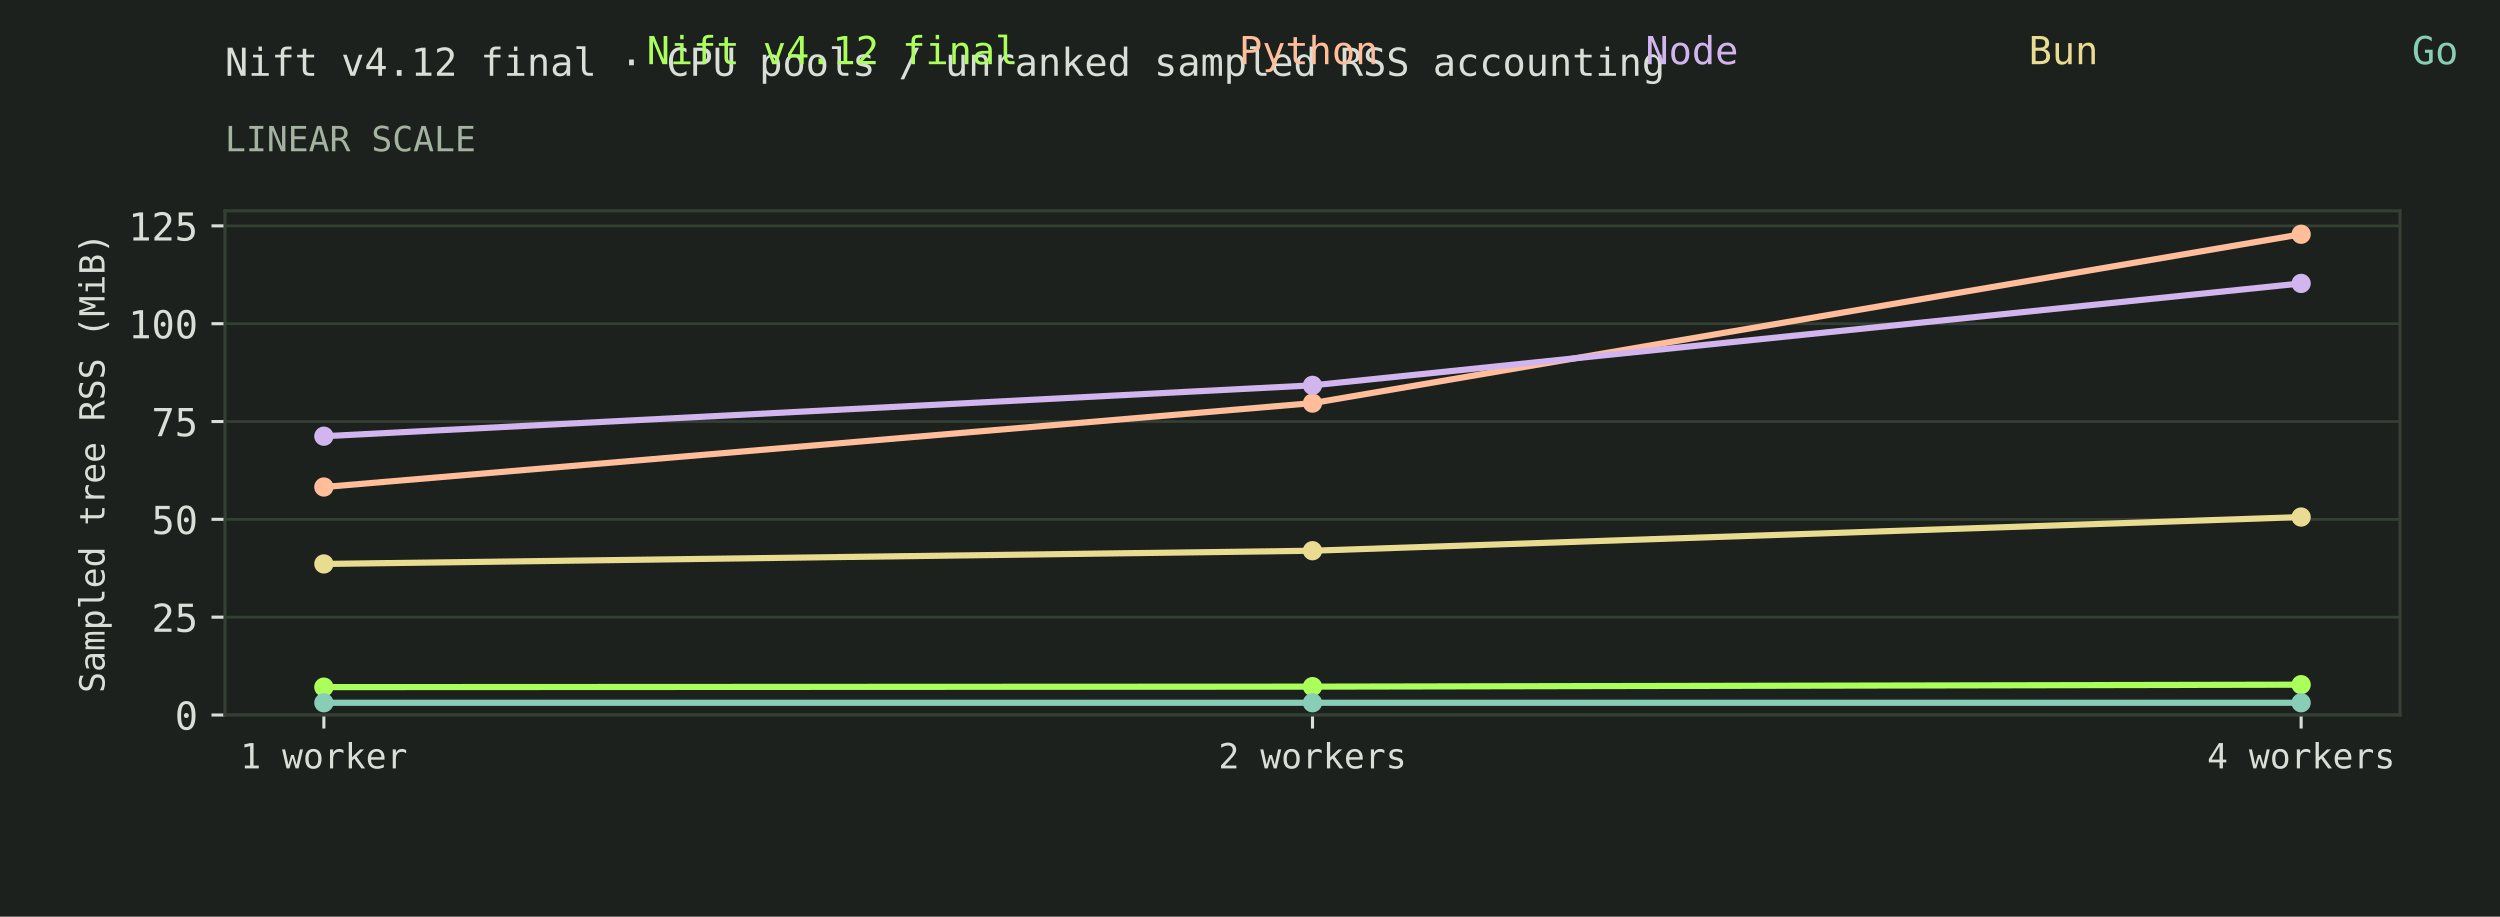
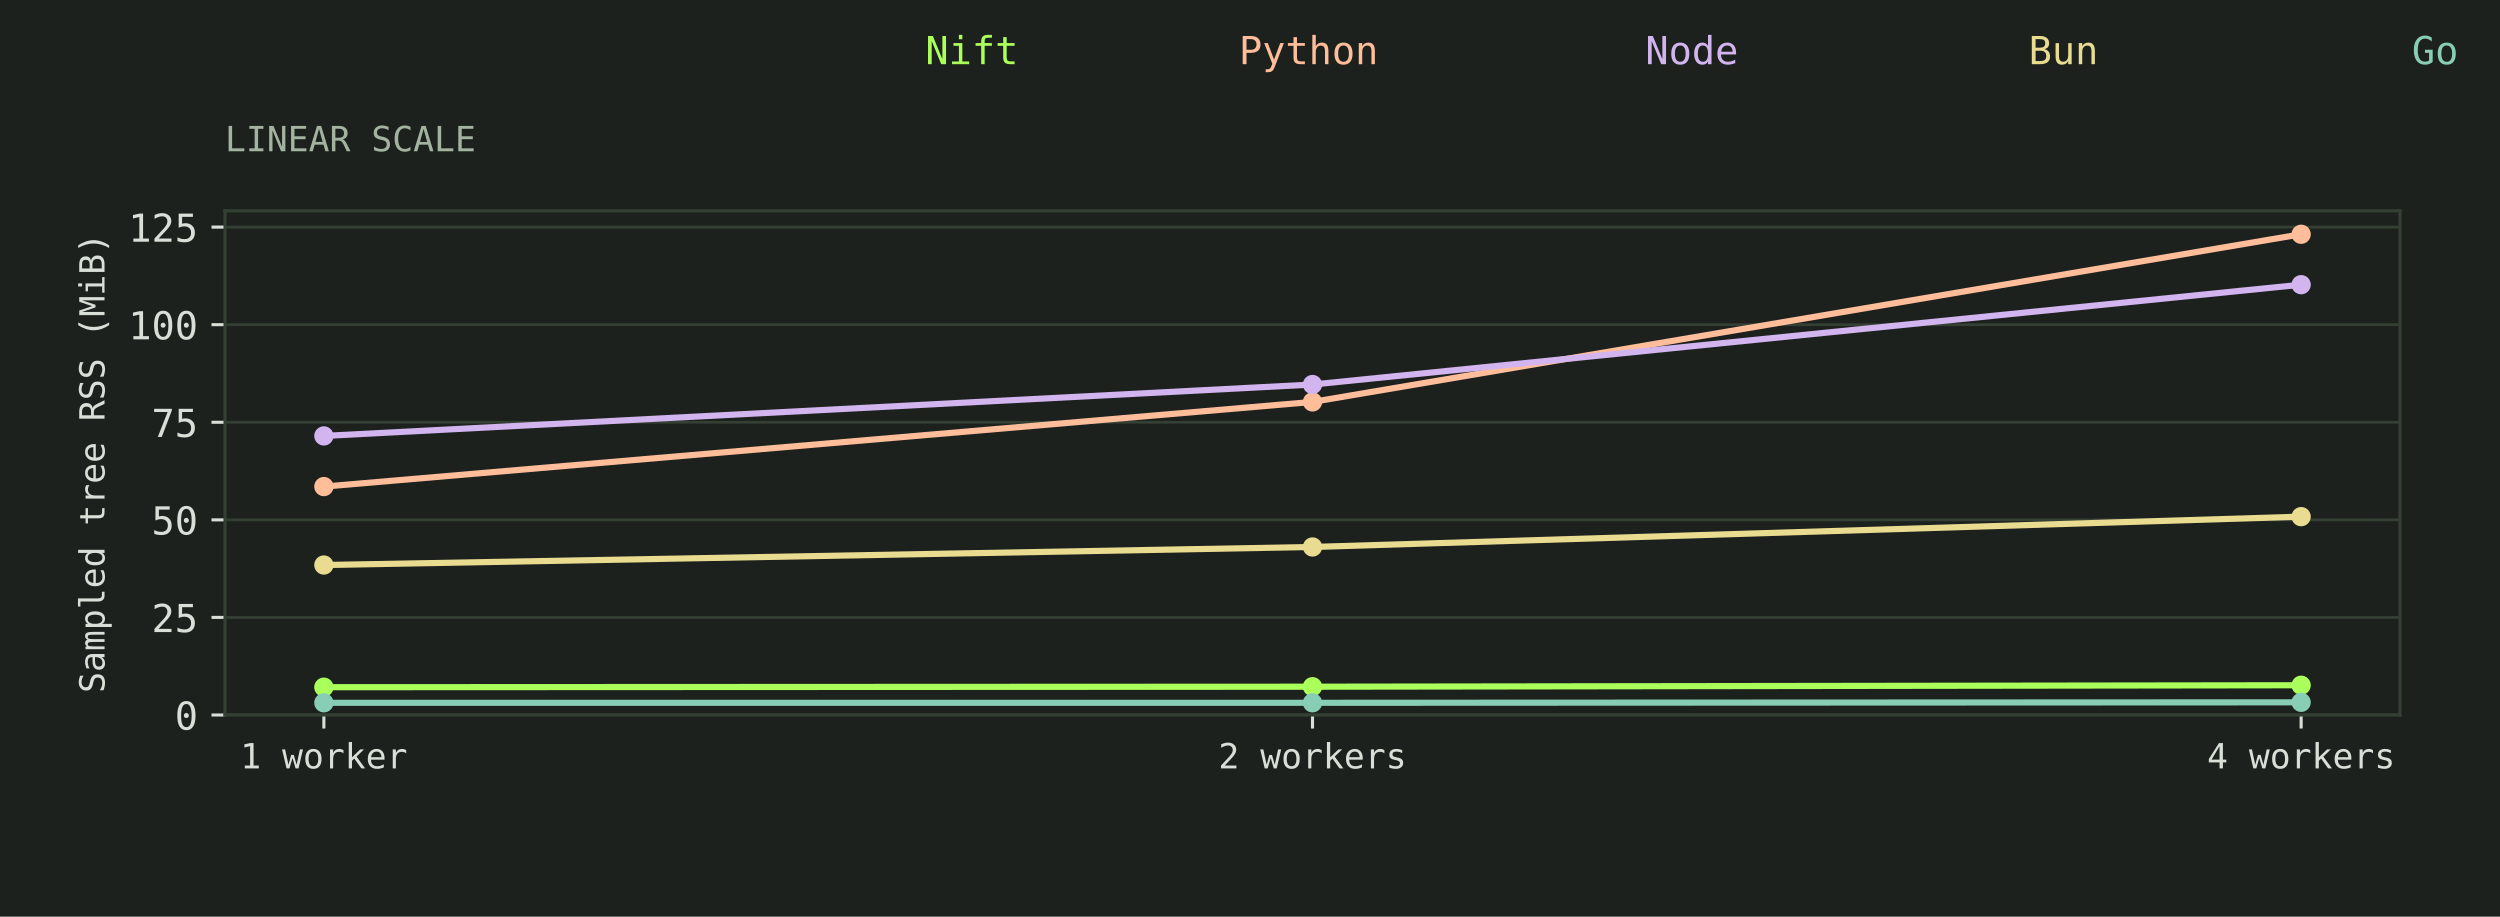
<svg xmlns="http://www.w3.org/2000/svg" xmlns:xlink="http://www.w3.org/1999/xlink" width="648pt" height="237.6pt" viewBox="0 0 648 237.6" version="1.1">
  <defs>
    <style type="text/css">*{stroke-linejoin: round; stroke-linecap: butt}</style>
    <style> .c0{fill: #1c211d} .c1{stroke: #d7dfd6; stroke-width: 0.8} .c2{fill: #d7dfd6; stroke: #d7dfd6; stroke-width: 0.8} .c3{font-size: 9px; font-family: 'DejaVu Sans Mono'; text-anchor: middle; fill: #d7dfd6} .c4{fill: none; stroke: #354034; stroke-width: 0.7; stroke-linecap: square} .c5{font-size: 10px; font-family: 'DejaVu Sans Mono'; text-anchor: end; fill: #d7dfd6} .c6{fill: #abff5b; stroke: #abff5b} .c7{fill: #ffbd9a; stroke: #ffbd9a} .c8{fill: #d2b4ef; stroke: #d2b4ef} .c9{fill: #e9dc91; stroke: #e9dc91} .c10{fill: #88cdb5; stroke: #88cdb5} .c11{fill: none; stroke: #354034; stroke-width: 0.8; stroke-linejoin: miter; stroke-linecap: square}</style>
  </defs>
  <g id="figure_1">
    <g id="patch_1">
      <path d="M 0 237.6  L 648 237.6  L 648 0  L 0 0  z " class="c0" />
    </g>
    <g id="axes_1">
      <g id="patch_2">
        <path d="M 58.32 185.328  L 622.08 185.328  L 622.08 54.648  L 58.32 54.648  z " class="c0" />
      </g>
      <g id="matplotlib.axis_1">
        <g id="xtick_1">
          <g id="line2d_1">
            <defs>
-               <path id="m19d53266ea" d="M 0 0  L 0 3.5  " class="c1" />
+               <path id="meb49c0b95c" d="M 0 0  L 0 3.5  " class="c1" />
            </defs>
            <g>
-               <use xlink:href="#m19d53266ea" x="83.945" y="185.328" class="c2" />
+               <use xlink:href="#meb49c0b95c" x="83.945" y="185.328" class="c2" />
            </g>
          </g>
          <g id="text_1">
            <text class="c3" x="83.945" y="199.167" transform="rotate(-0 83.945 199.167)">1 worker</text>
          </g>
        </g>
        <g id="xtick_2">
          <g id="line2d_2">
            <g>
-               <use xlink:href="#m19d53266ea" x="340.2" y="185.328" class="c2" />
+               <use xlink:href="#meb49c0b95c" x="340.2" y="185.328" class="c2" />
            </g>
          </g>
          <g id="text_2">
            <text class="c3" x="340.2" y="199.167" transform="rotate(-0 340.2 199.167)">2 workers</text>
          </g>
        </g>
        <g id="xtick_3">
          <g id="line2d_3">
            <g>
-               <use xlink:href="#m19d53266ea" x="596.455" y="185.328" class="c2" />
+               <use xlink:href="#meb49c0b95c" x="596.455" y="185.328" class="c2" />
            </g>
          </g>
          <g id="text_3">
            <text class="c3" x="596.455" y="199.167" transform="rotate(-0 596.455 199.167)">4 workers</text>
          </g>
        </g>
      </g>
      <g id="matplotlib.axis_2">
        <g id="ytick_1">
          <g id="line2d_4">
-             <path d="M 58.32 185.328  L 622.08 185.328  " clip-path="url(#pc11fc28471)" class="c4" />
+             <path d="M 58.32 185.328  L 622.08 185.328  " clip-path="url(#p8eedefa2bb)" class="c4" />
          </g>
          <g id="line2d_5">
            <defs>
-               <path id="m4b478d1d67" d="M 0 0  L -3.5 0  " class="c1" />
+               <path id="m131011f9a1" d="M 0 0  L -3.5 0  " class="c1" />
            </defs>
            <g>
-               <use xlink:href="#m4b478d1d67" x="58.32" y="185.328" class="c2" />
+               <use xlink:href="#m131011f9a1" x="58.32" y="185.328" class="c2" />
            </g>
          </g>
          <g id="text_4">
            <text class="c5" x="51.32" y="189.127" transform="rotate(-0 51.32 189.127)">0</text>
          </g>
        </g>
        <g id="ytick_2">
          <g id="line2d_6">
-             <path d="M 58.32 159.972  L 622.08 159.972  " clip-path="url(#pc11fc28471)" class="c4" />
+             <path d="M 58.32 160.036  L 622.08 160.036  " clip-path="url(#p8eedefa2bb)" class="c4" />
          </g>
          <g id="line2d_7">
            <g>
-               <use xlink:href="#m4b478d1d67" x="58.32" y="159.972" class="c2" />
+               <use xlink:href="#m131011f9a1" x="58.32" y="160.036" class="c2" />
            </g>
          </g>
          <g id="text_5">
-             <text class="c5" x="51.32" y="163.771" transform="rotate(-0 51.32 163.771)">25</text>
+             <text class="c5" x="51.32" y="163.835" transform="rotate(-0 51.32 163.835)">25</text>
          </g>
        </g>
        <g id="ytick_3">
          <g id="line2d_8">
-             <path d="M 58.32 134.616  L 622.08 134.616  " clip-path="url(#pc11fc28471)" class="c4" />
+             <path d="M 58.32 134.744  L 622.08 134.744  " clip-path="url(#p8eedefa2bb)" class="c4" />
          </g>
          <g id="line2d_9">
            <g>
-               <use xlink:href="#m4b478d1d67" x="58.32" y="134.616" class="c2" />
+               <use xlink:href="#m131011f9a1" x="58.32" y="134.744" class="c2" />
            </g>
          </g>
          <g id="text_6">
-             <text class="c5" x="51.32" y="138.415" transform="rotate(-0 51.32 138.415)">50</text>
+             <text class="c5" x="51.32" y="138.542" transform="rotate(-0 51.32 138.542)">50</text>
          </g>
        </g>
        <g id="ytick_4">
          <g id="line2d_10">
-             <path d="M 58.32 109.261  L 622.08 109.261  " clip-path="url(#pc11fc28471)" class="c4" />
+             <path d="M 58.32 109.451  L 622.08 109.451  " clip-path="url(#p8eedefa2bb)" class="c4" />
          </g>
          <g id="line2d_11">
            <g>
-               <use xlink:href="#m4b478d1d67" x="58.32" y="109.261" class="c2" />
+               <use xlink:href="#m131011f9a1" x="58.32" y="109.451" class="c2" />
            </g>
          </g>
          <g id="text_7">
-             <text class="c5" x="51.32" y="113.059" transform="rotate(-0 51.32 113.059)">75</text>
+             <text class="c5" x="51.32" y="113.25" transform="rotate(-0 51.32 113.25)">75</text>
          </g>
        </g>
        <g id="ytick_5">
          <g id="line2d_12">
-             <path d="M 58.32 83.905  L 622.08 83.905  " clip-path="url(#pc11fc28471)" class="c4" />
+             <path d="M 58.32 84.159  L 622.08 84.159  " clip-path="url(#p8eedefa2bb)" class="c4" />
          </g>
          <g id="line2d_13">
            <g>
-               <use xlink:href="#m4b478d1d67" x="58.32" y="83.905" class="c2" />
+               <use xlink:href="#m131011f9a1" x="58.32" y="84.159" class="c2" />
            </g>
          </g>
          <g id="text_8">
-             <text class="c5" x="51.32" y="87.703" transform="rotate(-0 51.32 87.703)">100</text>
+             <text class="c5" x="51.32" y="87.958" transform="rotate(-0 51.32 87.958)">100</text>
          </g>
        </g>
        <g id="ytick_6">
          <g id="line2d_14">
-             <path d="M 58.32 58.549  L 622.08 58.549  " clip-path="url(#pc11fc28471)" class="c4" />
+             <path d="M 58.32 58.867  L 622.08 58.867  " clip-path="url(#p8eedefa2bb)" class="c4" />
          </g>
          <g id="line2d_15">
            <g>
-               <use xlink:href="#m4b478d1d67" x="58.32" y="58.549" class="c2" />
+               <use xlink:href="#m131011f9a1" x="58.32" y="58.867" class="c2" />
            </g>
          </g>
          <g id="text_9">
-             <text class="c5" x="51.32" y="62.348" transform="rotate(-0 51.32 62.348)">125</text>
+             <text class="c5" x="51.32" y="62.666" transform="rotate(-0 51.32 62.666)">125</text>
          </g>
        </g>
        <g id="text_10">
          <text class="c3" x="27.097" y="119.988" transform="rotate(-90 27.097 119.988)">Sampled tree RSS (MiB)</text>
        </g>
      </g>
      <g id="line2d_16">
-         <path d="M 83.945 178.102  L 340.2 177.975  L 596.455 177.468  " clip-path="url(#pc11fc28471)" style="fill: none; stroke: #abff5b; stroke-width: 1.6; stroke-linecap: square" />
-         <defs>
-           <path id="m16f6406117" d="M 0 2  C 0.53 2 1.039 1.789 1.414 1.414  C 1.789 1.039 2 0.53 2 0  C 2 -0.53 1.789 -1.039 1.414 -1.414  C 1.039 -1.789 0.53 -2 0 -2  C -0.53 -2 -1.039 -1.789 -1.414 -1.414  C -1.789 -1.039 -2 -0.53 -2 0  C -2 0.53 -1.789 1.039 -1.414 1.414  C -1.039 1.789 -0.53 2 0 2  z " style="stroke: #abff5b" />
-         </defs>
-         <g clip-path="url(#pc11fc28471)">
-           <use xlink:href="#m16f6406117" x="83.945" y="178.102" class="c6" />
-           <use xlink:href="#m16f6406117" x="340.2" y="177.975" class="c6" />
-           <use xlink:href="#m16f6406117" x="596.455" y="177.468" class="c6" />
+         <path d="M 83.945 178.12  L 340.2 177.993  L 596.455 177.614  " clip-path="url(#p8eedefa2bb)" style="fill: none; stroke: #abff5b; stroke-width: 1.6; stroke-linecap: square" />
+         <defs>
+           <path id="m61e878b024" d="M 0 2  C 0.53 2 1.039 1.789 1.414 1.414  C 1.789 1.039 2 0.53 2 0  C 2 -0.53 1.789 -1.039 1.414 -1.414  C 1.039 -1.789 0.53 -2 0 -2  C -0.53 -2 -1.039 -1.789 -1.414 -1.414  C -1.789 -1.039 -2 -0.53 -2 0  C -2 0.53 -1.789 1.039 -1.414 1.414  C -1.039 1.789 -0.53 2 0 2  z " style="stroke: #abff5b" />
+         </defs>
+         <g clip-path="url(#p8eedefa2bb)">
+           <use xlink:href="#m61e878b024" x="83.945" y="178.12" class="c6" />
+           <use xlink:href="#m61e878b024" x="340.2" y="177.993" class="c6" />
+           <use xlink:href="#m61e878b024" x="596.455" y="177.614" class="c6" />
        </g>
      </g>
      <g id="line2d_17">
-         <path d="M 83.945 126.233  L 340.2 104.483  L 596.455 60.72  " clip-path="url(#pc11fc28471)" style="fill: none; stroke: #ffbd9a; stroke-width: 1.6; stroke-linecap: square" />
-         <defs>
-           <path id="m41bd227d6d" d="M 0 2  C 0.53 2 1.039 1.789 1.414 1.414  C 1.789 1.039 2 0.53 2 0  C 2 -0.53 1.789 -1.039 1.414 -1.414  C 1.039 -1.789 0.53 -2 0 -2  C -0.53 -2 -1.039 -1.789 -1.414 -1.414  C -1.789 -1.039 -2 -0.53 -2 0  C -2 0.53 -1.789 1.039 -1.414 1.414  C -1.039 1.789 -0.53 2 0 2  z " style="stroke: #ffbd9a" />
-         </defs>
-         <g clip-path="url(#pc11fc28471)">
-           <use xlink:href="#m41bd227d6d" x="83.945" y="126.233" class="c7" />
-           <use xlink:href="#m41bd227d6d" x="340.2" y="104.483" class="c7" />
-           <use xlink:href="#m41bd227d6d" x="596.455" y="60.72" class="c7" />
+         <path d="M 83.945 126.121  L 340.2 104.175  L 596.455 60.72  " clip-path="url(#p8eedefa2bb)" style="fill: none; stroke: #ffbd9a; stroke-width: 1.6; stroke-linecap: square" />
+         <defs>
+           <path id="m7f0fc4f7d1" d="M 0 2  C 0.53 2 1.039 1.789 1.414 1.414  C 1.789 1.039 2 0.53 2 0  C 2 -0.53 1.789 -1.039 1.414 -1.414  C 1.039 -1.789 0.53 -2 0 -2  C -0.53 -2 -1.039 -1.789 -1.414 -1.414  C -1.789 -1.039 -2 -0.53 -2 0  C -2 0.53 -1.789 1.039 -1.414 1.414  C -1.039 1.789 -0.53 2 0 2  z " style="stroke: #ffbd9a" />
+         </defs>
+         <g clip-path="url(#p8eedefa2bb)">
+           <use xlink:href="#m7f0fc4f7d1" x="83.945" y="126.121" class="c7" />
+           <use xlink:href="#m7f0fc4f7d1" x="340.2" y="104.175" class="c7" />
+           <use xlink:href="#m7f0fc4f7d1" x="596.455" y="60.72" class="c7" />
        </g>
      </g>
      <g id="line2d_18">
-         <path d="M 83.945 113.064  L 340.2 99.879  L 596.455 73.461  " clip-path="url(#pc11fc28471)" style="fill: none; stroke: #d2b4ef; stroke-width: 1.6; stroke-linecap: square" />
-         <defs>
-           <path id="mb7b8af0bd3" d="M 0 2  C 0.53 2 1.039 1.789 1.414 1.414  C 1.789 1.039 2 0.53 2 0  C 2 -0.53 1.789 -1.039 1.414 -1.414  C 1.039 -1.789 0.53 -2 0 -2  C -0.53 -2 -1.039 -1.789 -1.414 -1.414  C -1.789 -1.039 -2 -0.53 -2 0  C -2 0.53 -1.789 1.039 -1.414 1.414  C -1.039 1.789 -0.53 2 0 2  z " style="stroke: #d2b4ef" />
-         </defs>
-         <g clip-path="url(#pc11fc28471)">
-           <use xlink:href="#mb7b8af0bd3" x="83.945" y="113.064" class="c8" />
-           <use xlink:href="#mb7b8af0bd3" x="340.2" y="99.879" class="c8" />
-           <use xlink:href="#mb7b8af0bd3" x="596.455" y="73.461" class="c8" />
+         <path d="M 83.945 112.992  L 340.2 99.666  L 596.455 73.789  " clip-path="url(#p8eedefa2bb)" style="fill: none; stroke: #d2b4ef; stroke-width: 1.6; stroke-linecap: square" />
+         <defs>
+           <path id="m71117cc5d6" d="M 0 2  C 0.53 2 1.039 1.789 1.414 1.414  C 1.789 1.039 2 0.53 2 0  C 2 -0.53 1.789 -1.039 1.414 -1.414  C 1.039 -1.789 0.53 -2 0 -2  C -0.53 -2 -1.039 -1.789 -1.414 -1.414  C -1.789 -1.039 -2 -0.53 -2 0  C -2 0.53 -1.789 1.039 -1.414 1.414  C -1.039 1.789 -0.53 2 0 2  z " style="stroke: #d2b4ef" />
+         </defs>
+         <g clip-path="url(#p8eedefa2bb)">
+           <use xlink:href="#m71117cc5d6" x="83.945" y="112.992" class="c8" />
+           <use xlink:href="#m71117cc5d6" x="340.2" y="99.666" class="c8" />
+           <use xlink:href="#m71117cc5d6" x="596.455" y="73.789" class="c8" />
        </g>
      </g>
      <g id="line2d_19">
-         <path d="M 83.945 146.173  L 340.2 142.746  L 596.455 134.018  " clip-path="url(#pc11fc28471)" style="fill: none; stroke: #e9dc91; stroke-width: 1.6; stroke-linecap: square" />
-         <defs>
-           <path id="m4e137c43d8" d="M 0 2  C 0.53 2 1.039 1.789 1.414 1.414  C 1.789 1.039 2 0.53 2 0  C 2 -0.53 1.789 -1.039 1.414 -1.414  C 1.039 -1.789 0.53 -2 0 -2  C -0.53 -2 -1.039 -1.789 -1.414 -1.414  C -1.789 -1.039 -2 -0.53 -2 0  C -2 0.53 -1.789 1.039 -1.414 1.414  C -1.039 1.789 -0.53 2 0 2  z " style="stroke: #e9dc91" />
-         </defs>
-         <g clip-path="url(#pc11fc28471)">
-           <use xlink:href="#m4e137c43d8" x="83.945" y="146.173" class="c9" />
-           <use xlink:href="#m4e137c43d8" x="340.2" y="142.746" class="c9" />
-           <use xlink:href="#m4e137c43d8" x="596.455" y="134.018" class="c9" />
+         <path d="M 83.945 146.453  L 340.2 141.774  L 596.455 133.914  " clip-path="url(#p8eedefa2bb)" style="fill: none; stroke: #e9dc91; stroke-width: 1.6; stroke-linecap: square" />
+         <defs>
+           <path id="m2263ea23d6" d="M 0 2  C 0.53 2 1.039 1.789 1.414 1.414  C 1.789 1.039 2 0.53 2 0  C 2 -0.53 1.789 -1.039 1.414 -1.414  C 1.039 -1.789 0.53 -2 0 -2  C -0.53 -2 -1.039 -1.789 -1.414 -1.414  C -1.789 -1.039 -2 -0.53 -2 0  C -2 0.53 -1.789 1.039 -1.414 1.414  C -1.039 1.789 -0.53 2 0 2  z " style="stroke: #e9dc91" />
+         </defs>
+         <g clip-path="url(#p8eedefa2bb)">
+           <use xlink:href="#m2263ea23d6" x="83.945" y="146.453" class="c9" />
+           <use xlink:href="#m2263ea23d6" x="340.2" y="141.774" class="c9" />
+           <use xlink:href="#m2263ea23d6" x="596.455" y="133.914" class="c9" />
        </g>
      </g>
      <g id="line2d_20">
-         <path d="M 83.945 182.159  L 340.2 182.159  L 596.455 182.159  " clip-path="url(#pc11fc28471)" style="fill: none; stroke: #88cdb5; stroke-width: 1.6; stroke-linecap: square" />
-         <defs>
-           <path id="ma657276924" d="M 0 2  C 0.53 2 1.039 1.789 1.414 1.414  C 1.789 1.039 2 0.53 2 0  C 2 -0.53 1.789 -1.039 1.414 -1.414  C 1.039 -1.789 0.53 -2 0 -2  C -0.53 -2 -1.039 -1.789 -1.414 -1.414  C -1.789 -1.039 -2 -0.53 -2 0  C -2 0.53 -1.789 1.039 -1.414 1.414  C -1.039 1.789 -0.53 2 0 2  z " style="stroke: #88cdb5" />
-         </defs>
-         <g clip-path="url(#pc11fc28471)">
-           <use xlink:href="#ma657276924" x="83.945" y="182.159" class="c10" />
-           <use xlink:href="#ma657276924" x="340.2" y="182.159" class="c10" />
-           <use xlink:href="#ma657276924" x="596.455" y="182.159" class="c10" />
+         <path d="M 83.945 182.166  L 340.2 182.166  L 596.455 182.04  " clip-path="url(#p8eedefa2bb)" style="fill: none; stroke: #88cdb5; stroke-width: 1.6; stroke-linecap: square" />
+         <defs>
+           <path id="m153a816141" d="M 0 2  C 0.53 2 1.039 1.789 1.414 1.414  C 1.789 1.039 2 0.53 2 0  C 2 -0.53 1.789 -1.039 1.414 -1.414  C 1.039 -1.789 0.53 -2 0 -2  C -0.53 -2 -1.039 -1.789 -1.414 -1.414  C -1.789 -1.039 -2 -0.53 -2 0  C -2 0.53 -1.789 1.039 -1.414 1.414  C -1.039 1.789 -0.53 2 0 2  z " style="stroke: #88cdb5" />
+         </defs>
+         <g clip-path="url(#p8eedefa2bb)">
+           <use xlink:href="#m153a816141" x="83.945" y="182.166" class="c10" />
+           <use xlink:href="#m153a816141" x="340.2" y="182.166" class="c10" />
+           <use xlink:href="#m153a816141" x="596.455" y="182.04" class="c10" />
        </g>
      </g>
      <g id="patch_3">
        <path d="M 58.32 185.328  L 58.32 54.648  " class="c11" />
      </g>
      <g id="patch_4">
        <path d="M 622.08 185.328  L 622.08 54.648  " class="c11" />
      </g>
      <g id="patch_5">
        <path d="M 58.32 185.328  L 622.08 185.328  " class="c11" />
      </g>
      <g id="patch_6">
        <path d="M 58.32 54.648  L 622.08 54.648  " class="c11" />
      </g>
-       <g id="text_11">
-         <text style="font-size: 10px; font-family: 'DejaVu Sans Mono'; text-anchor: start; fill: #d7dfd6" x="58.32" y="19.648" transform="rotate(-0 58.32 19.648)">Nift v4.12 final · CPU pools / unranked sampled RSS accounting</text>
-       </g>
+     </g>
+     <g id="text_11">
+       <text style="font-size: 10px; font-family: 'DejaVu Sans Mono'; text-anchor: end; fill: #abff5b" x="263.952" y="16.632" transform="rotate(-0 263.952 16.632)">Nift</text>
    </g>
    <g id="text_12">
-       <text style="font-size: 10px; font-family: 'DejaVu Sans Mono'; text-anchor: end; fill: #abff5b" x="263.952" y="16.632" transform="rotate(-0 263.952 16.632)">Nift v4.12 final</text>
+       <text style="font-size: 10px; font-family: 'DejaVu Sans Mono'; text-anchor: end; fill: #ffbd9a" x="357.264" y="16.632" transform="rotate(-0 357.264 16.632)">Python</text>
    </g>
    <g id="text_13">
-       <text style="font-size: 10px; font-family: 'DejaVu Sans Mono'; text-anchor: end; fill: #ffbd9a" x="357.264" y="16.632" transform="rotate(-0 357.264 16.632)">Python</text>
+       <text style="font-size: 10px; font-family: 'DejaVu Sans Mono'; text-anchor: end; fill: #d2b4ef" x="450.576" y="16.632" transform="rotate(-0 450.576 16.632)">Node</text>
    </g>
    <g id="text_14">
-       <text style="font-size: 10px; font-family: 'DejaVu Sans Mono'; text-anchor: end; fill: #d2b4ef" x="450.576" y="16.632" transform="rotate(-0 450.576 16.632)">Node</text>
+       <text style="font-size: 10px; font-family: 'DejaVu Sans Mono'; text-anchor: end; fill: #e9dc91" x="543.888" y="16.632" transform="rotate(-0 543.888 16.632)">Bun</text>
    </g>
    <g id="text_15">
-       <text style="font-size: 10px; font-family: 'DejaVu Sans Mono'; text-anchor: end; fill: #e9dc91" x="543.888" y="16.632" transform="rotate(-0 543.888 16.632)">Bun</text>
+       <text style="font-size: 10px; font-family: 'DejaVu Sans Mono'; text-anchor: end; fill: #88cdb5" x="637.2" y="16.632" transform="rotate(-0 637.2 16.632)">Go</text>
    </g>
    <g id="text_16">
-       <text style="font-size: 10px; font-family: 'DejaVu Sans Mono'; text-anchor: end; fill: #88cdb5" x="637.2" y="16.632" transform="rotate(-0 637.2 16.632)">Go</text>
-     </g>
-     <g id="text_17">
      <text style="font-size: 9px; font-family: 'DejaVu Sans Mono'; text-anchor: start; fill: #a3b3a0" x="58.32" y="39.204" transform="rotate(-0 58.32 39.204)">LINEAR SCALE</text>
    </g>
  </g>
  <defs>
-     <clipPath id="pc11fc28471">
+     <clipPath id="p8eedefa2bb">
      <rect x="58.32" y="54.648" width="563.76" height="130.68" />
    </clipPath>
  </defs>
</svg>
